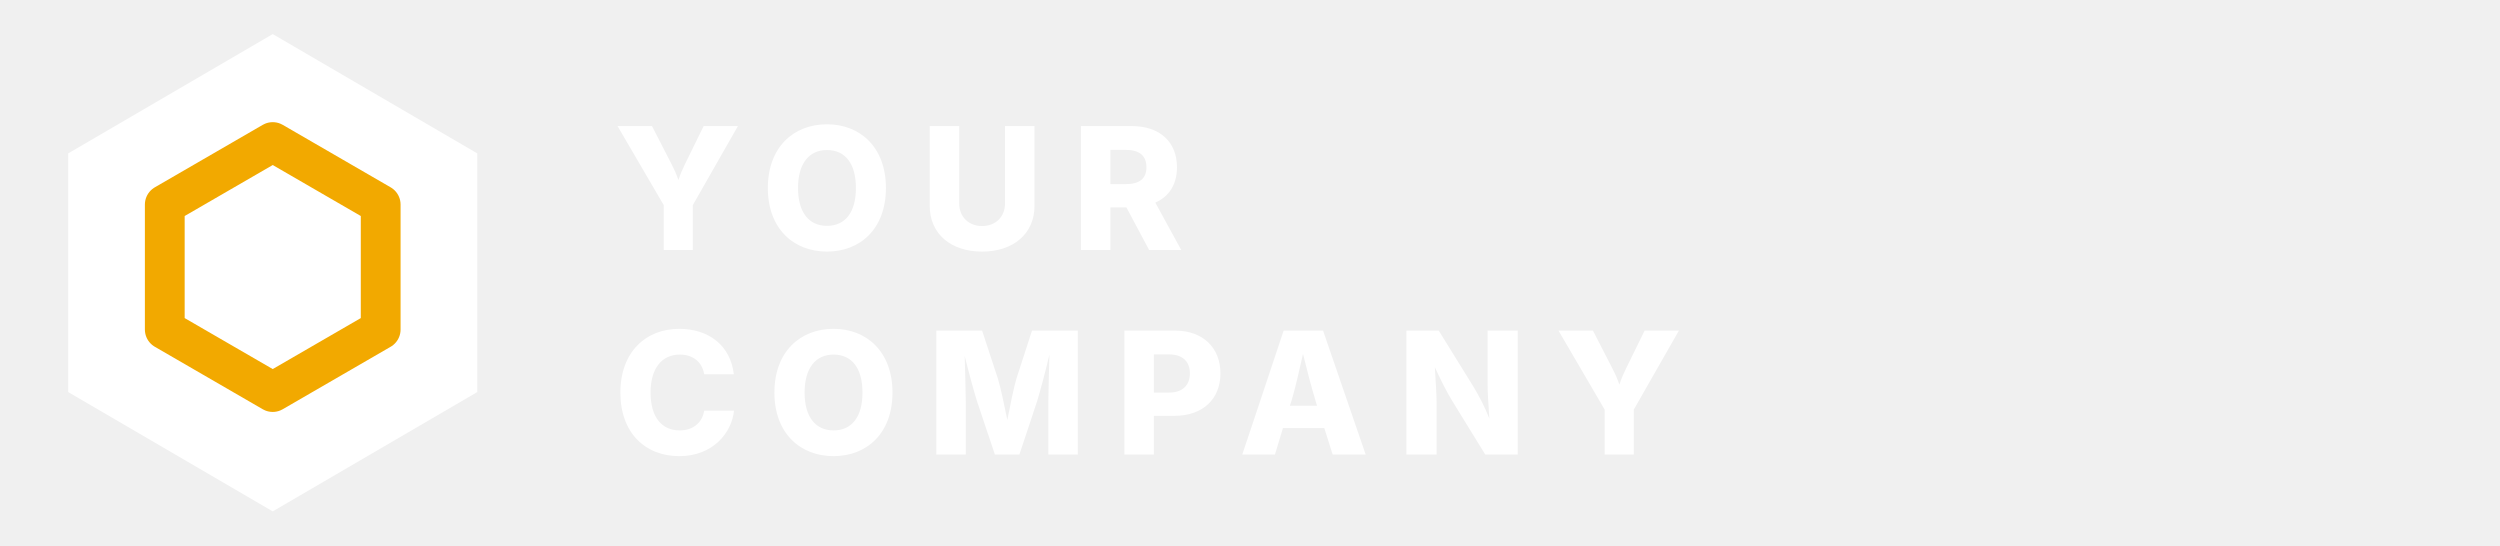
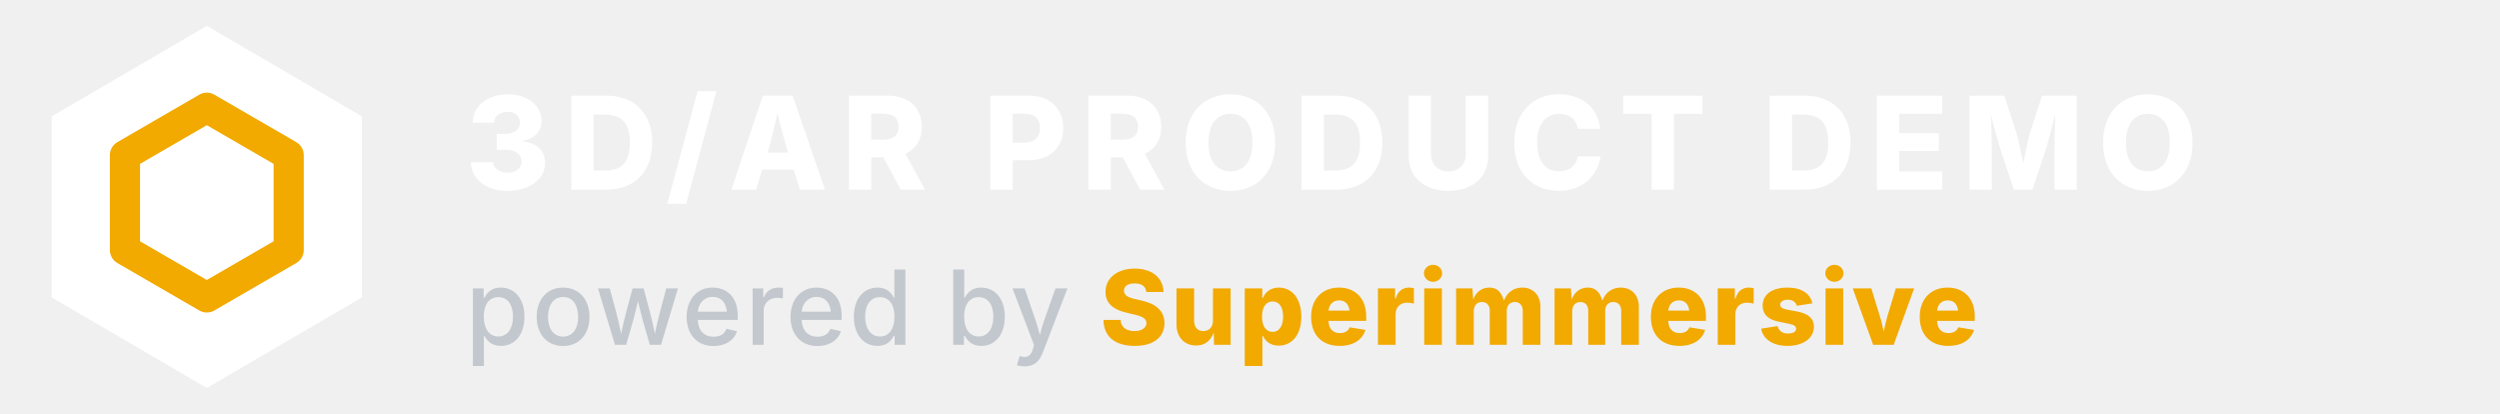
- <svg xmlns="http://www.w3.org/2000/svg" viewBox="0 0 220 48" role="img" aria-label="Your Company">
+ <svg xmlns="http://www.w3.org/2000/svg" viewBox="0 0 290 48" role="img" aria-label="3D/AR product demo powered by Superimmersive">
  <path d="M24 3 42 13.5v21L24 45 6 34.5v-21L24 3Z" fill="#ffffff" />
  <path d="M24 12.5 33.5 18v11L24 34.5 14.5 29V18L24 12.5Z" fill="none" stroke="#f2a900" stroke-width="3.5" stroke-linejoin="round" />
-   <text x="54" y="22" font-family="Inter, Arial, sans-serif" font-size="15" font-weight="800" letter-spacing="2.4" fill="#ffffff">YOUR</text>
-   <text x="54" y="40" font-family="Inter, Arial, sans-serif" font-size="15" font-weight="800" letter-spacing="2.4" fill="#ffffff">COMPANY</text>
+   <text x="54" y="22" font-family="Inter, Arial, sans-serif" font-size="15" font-weight="800" letter-spacing="1.6" fill="#ffffff">3D/AR PRODUCT DEMO</text>
+   <text x="54" y="40" font-family="Inter, Arial, sans-serif" font-size="12" font-weight="500" letter-spacing="0.3" fill="#c3c8ce">powered by <tspan font-weight="800" fill="#f2a900">Superimmersive</tspan>
+   </text>
</svg>
